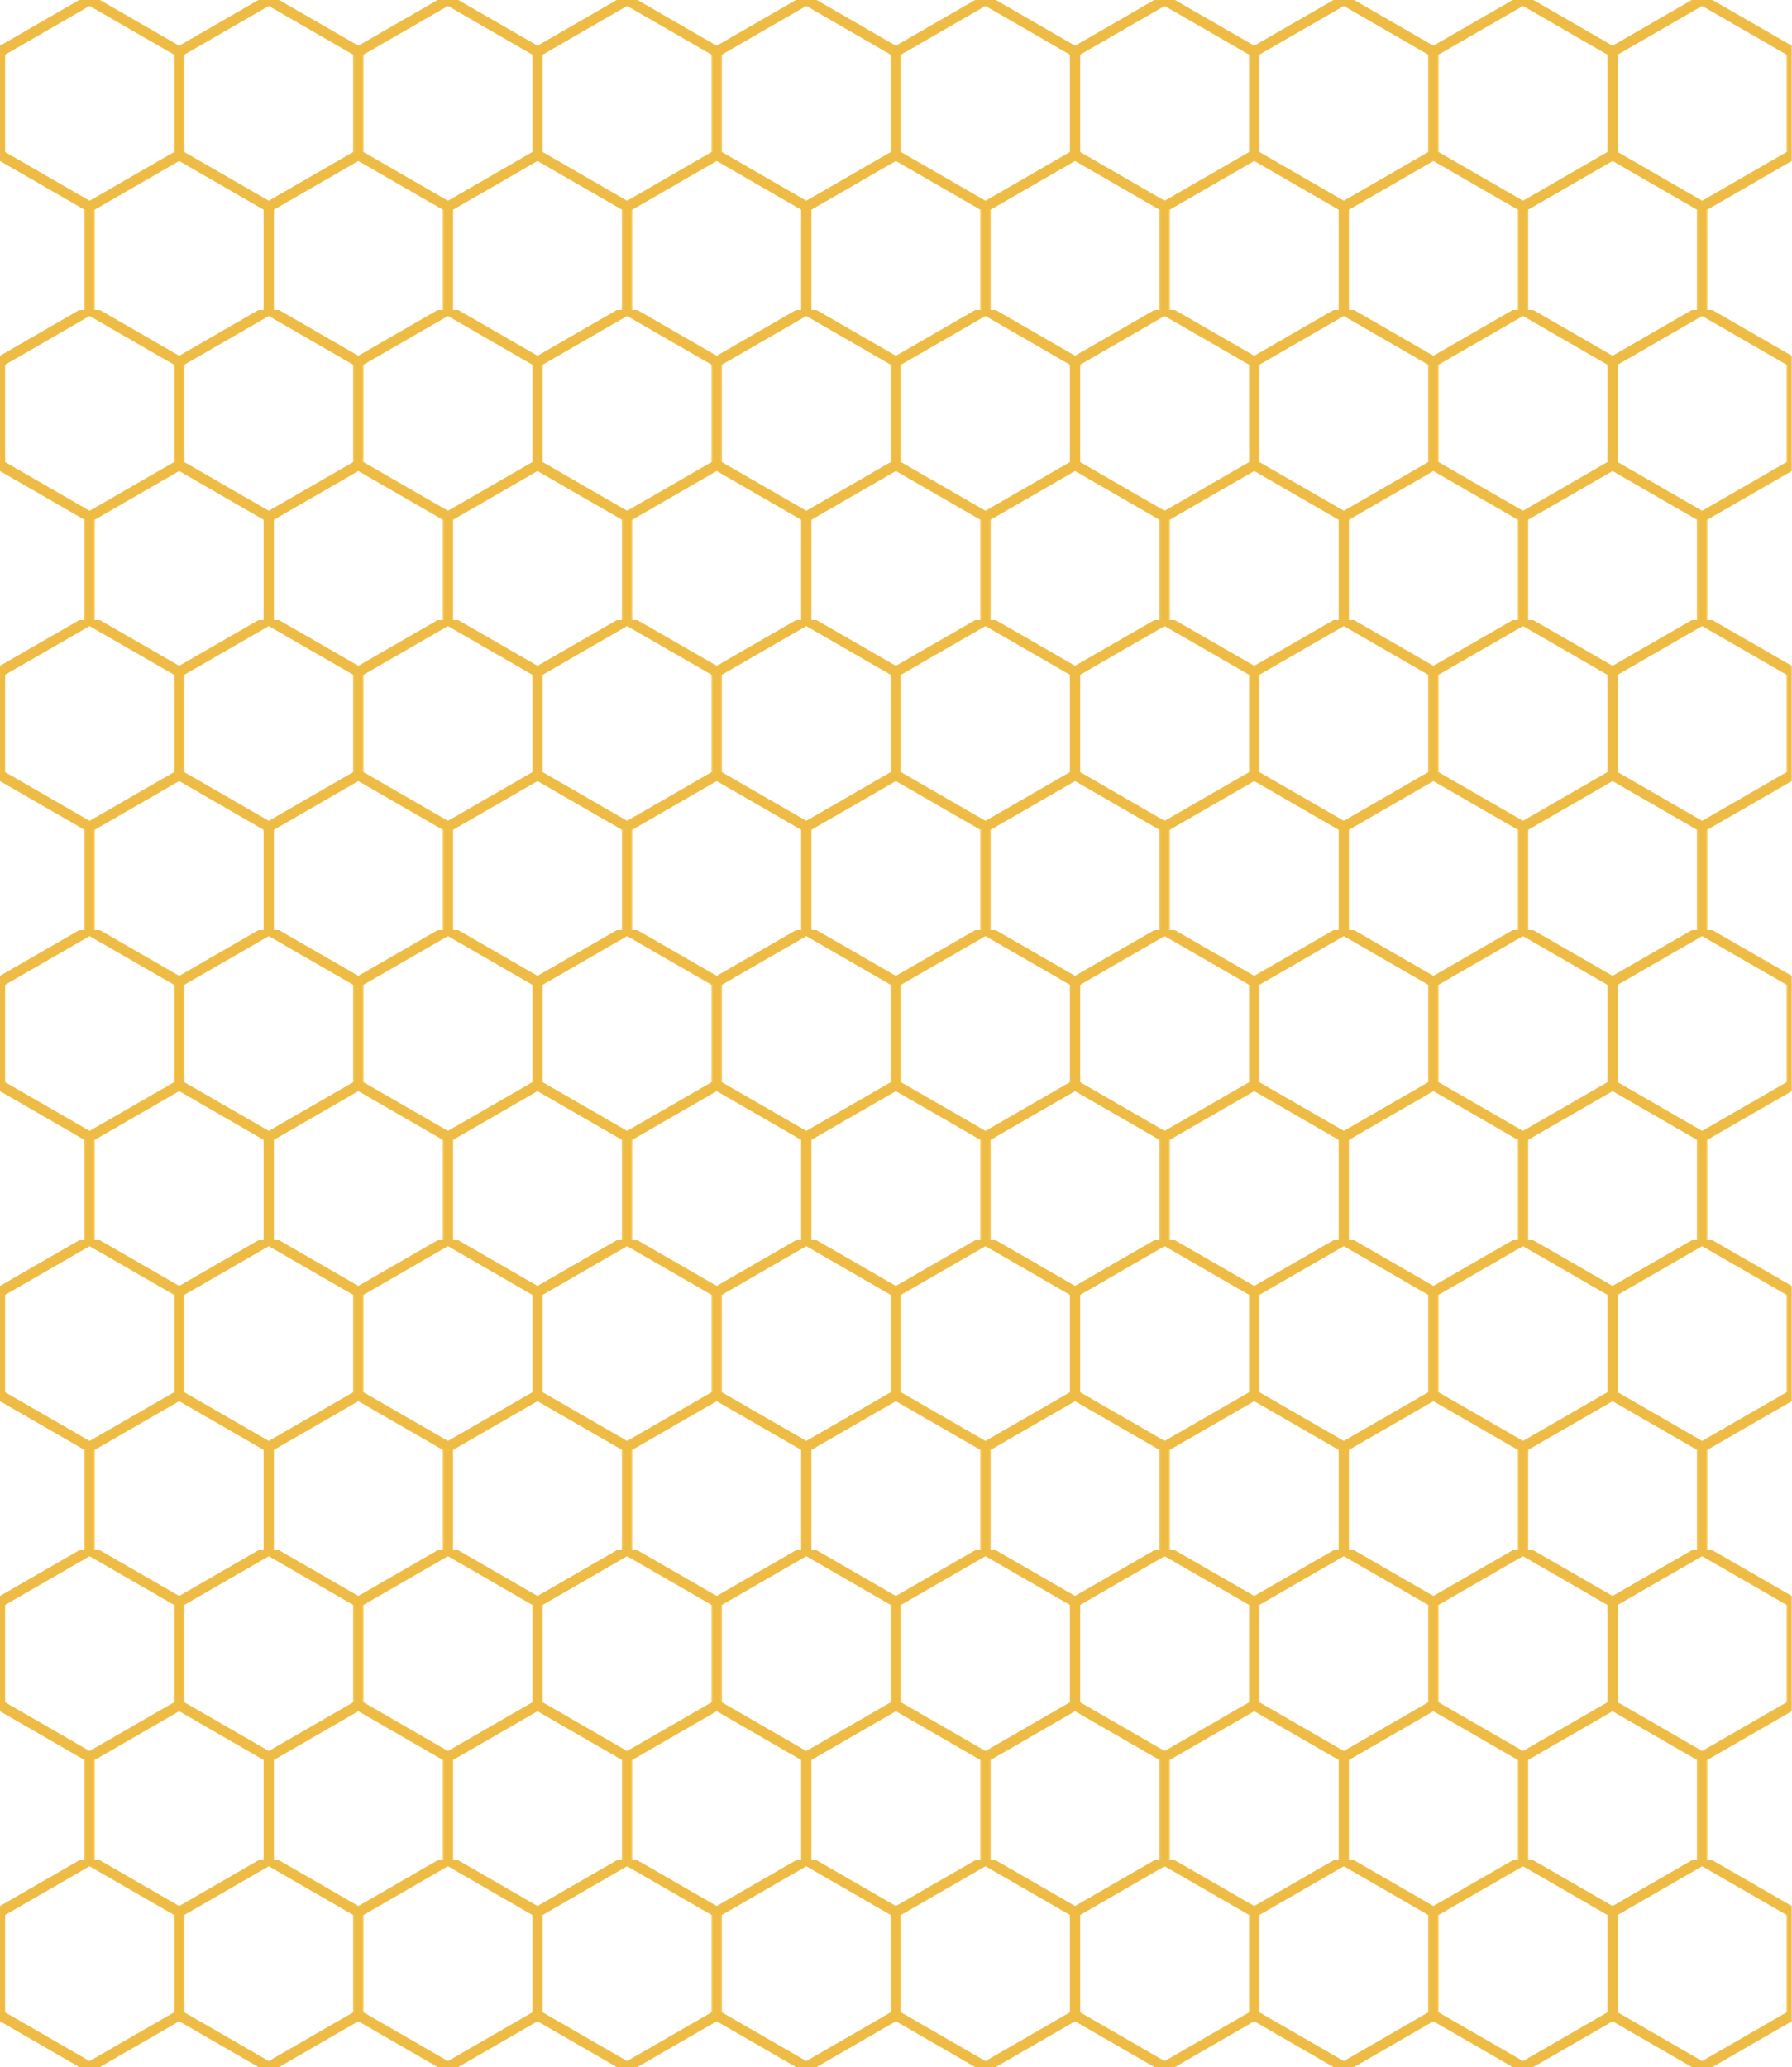
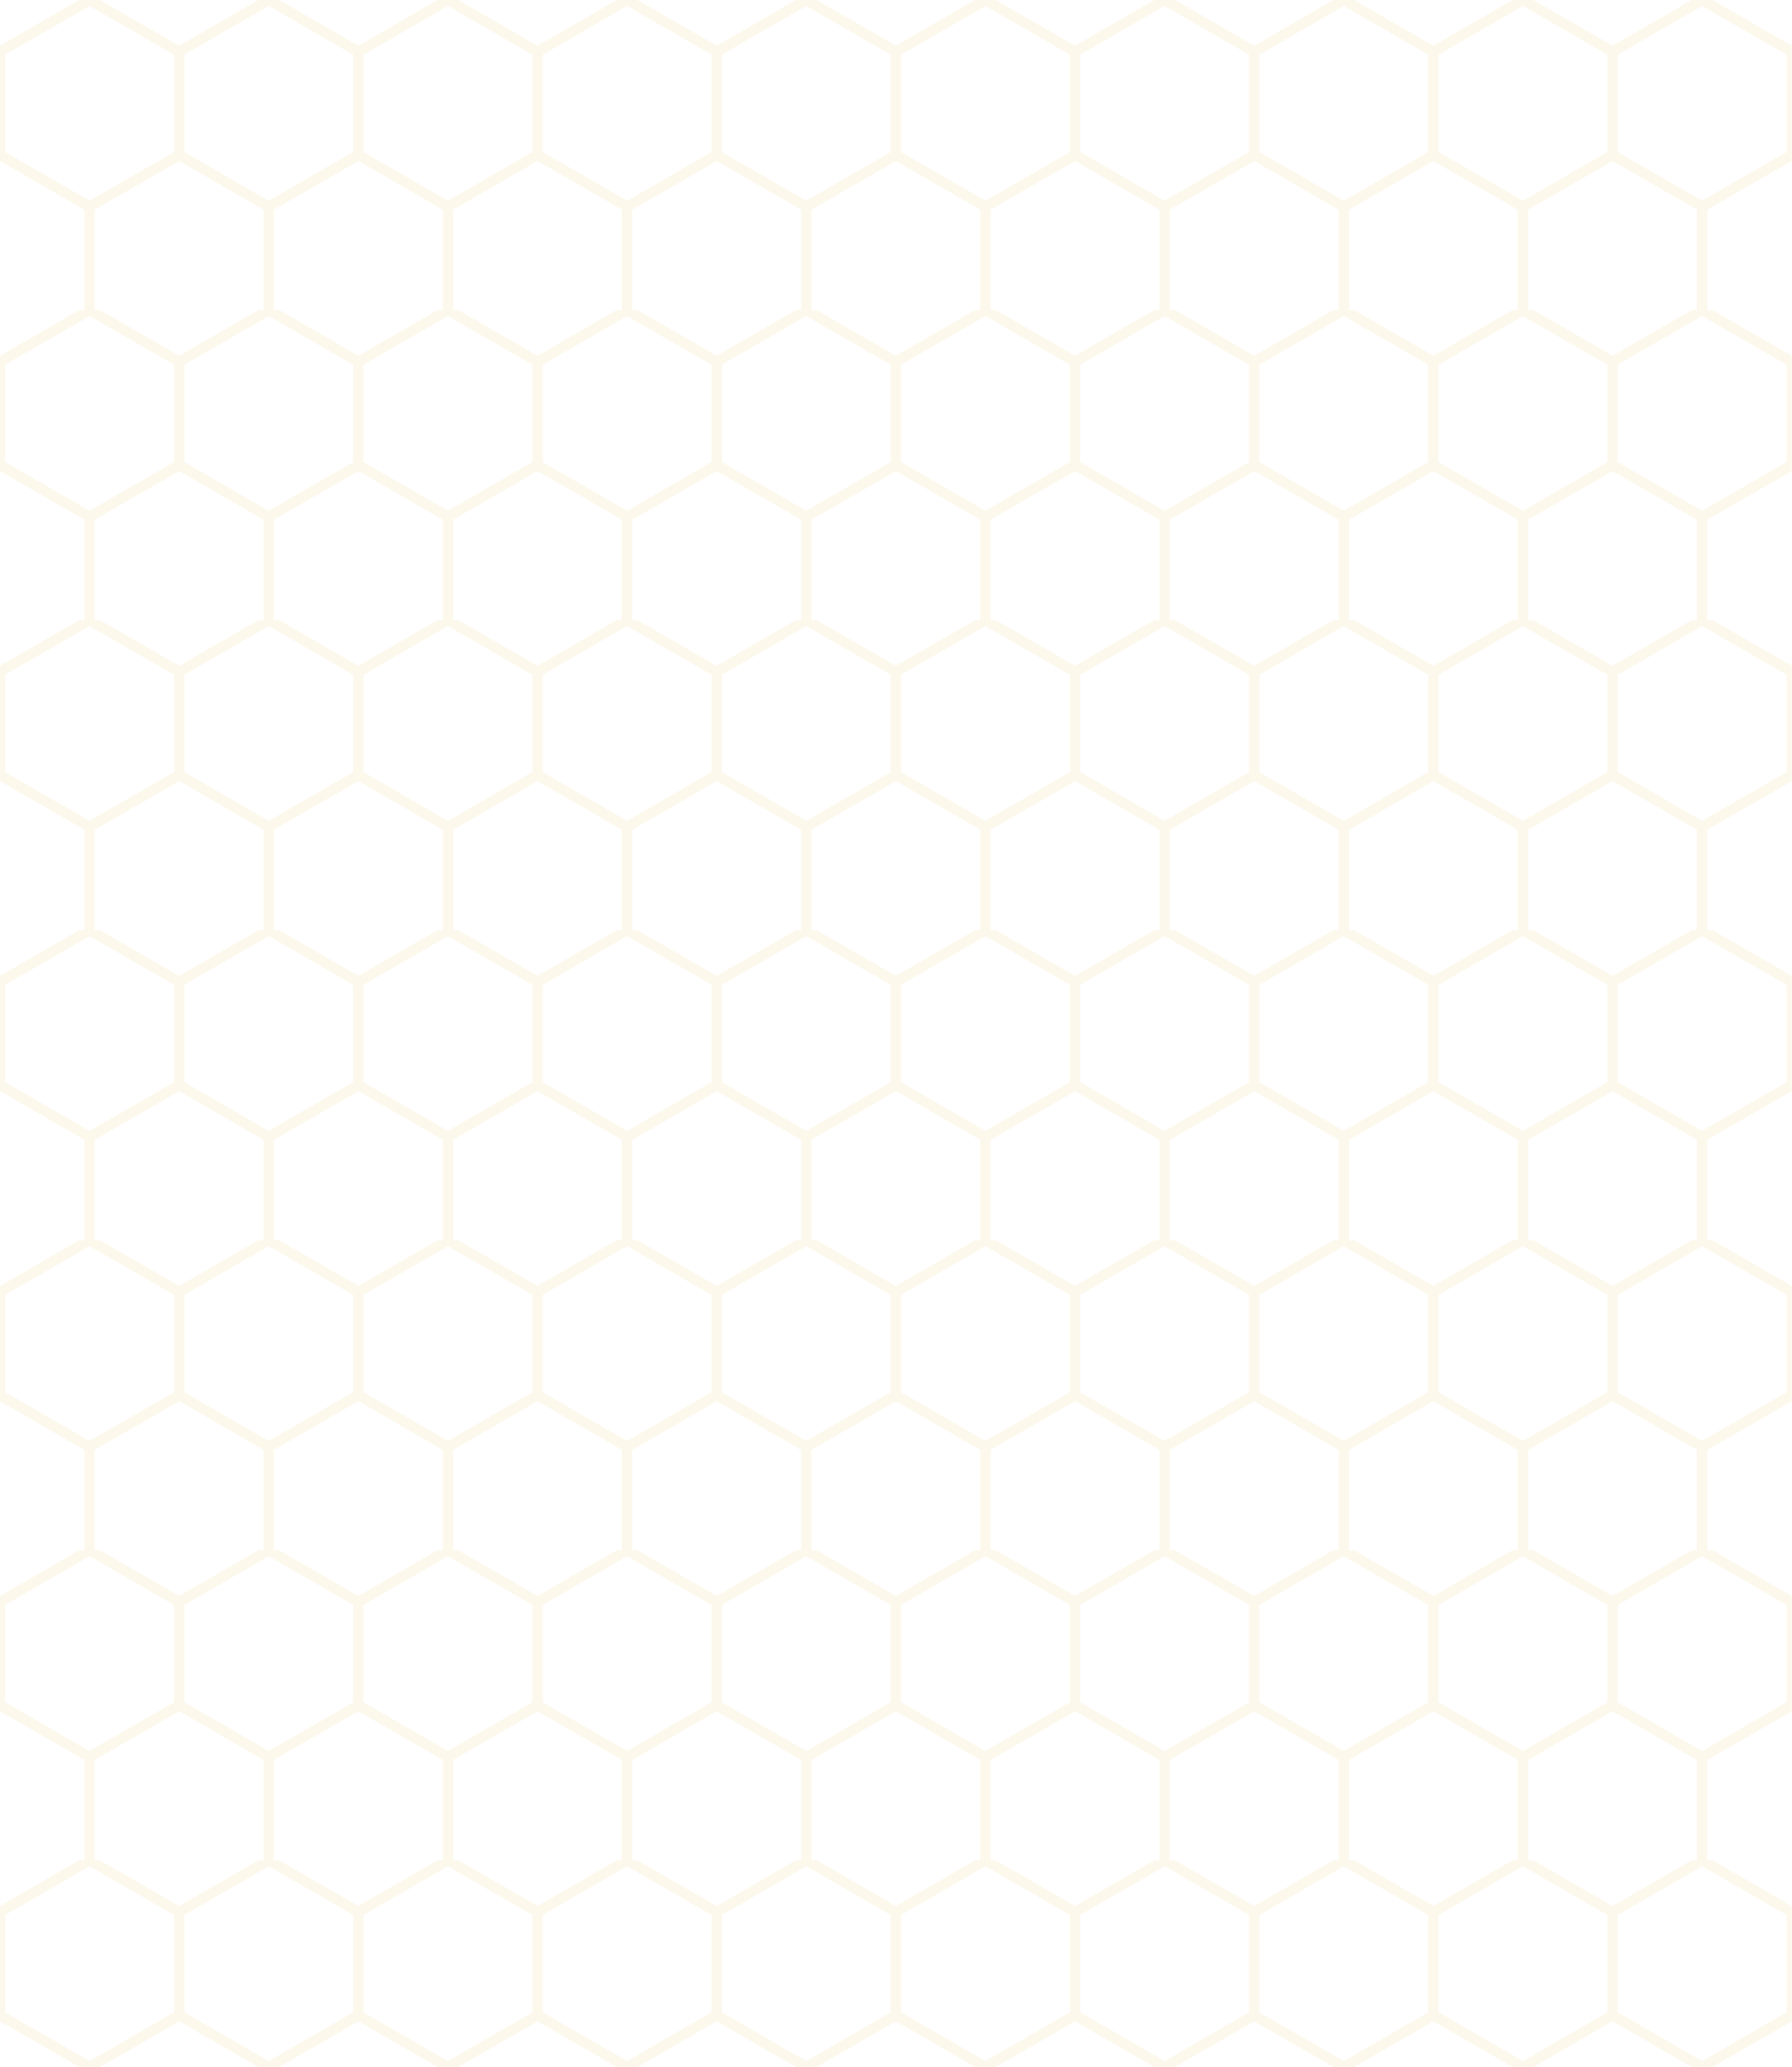
<svg xmlns="http://www.w3.org/2000/svg" width="520" height="600">
  <pattern patternUnits="userSpaceOnUse" width="52" height="90" id="p">
-     <path fill="none" stroke="#eb4" stroke-width="3" d="m0,15 26-15 26,15v30l-26,15-26-15zM26,60v30" />
+     <path fill="none" stroke="rgba(238, 187, 68, 0.1)" stroke-width="3" d="m0,15 26-15 26,15v30l-26,15-26-15zM26,60v30" />
  </pattern>
  <rect width="520" height="600" fill="url(#p)" />
</svg>
